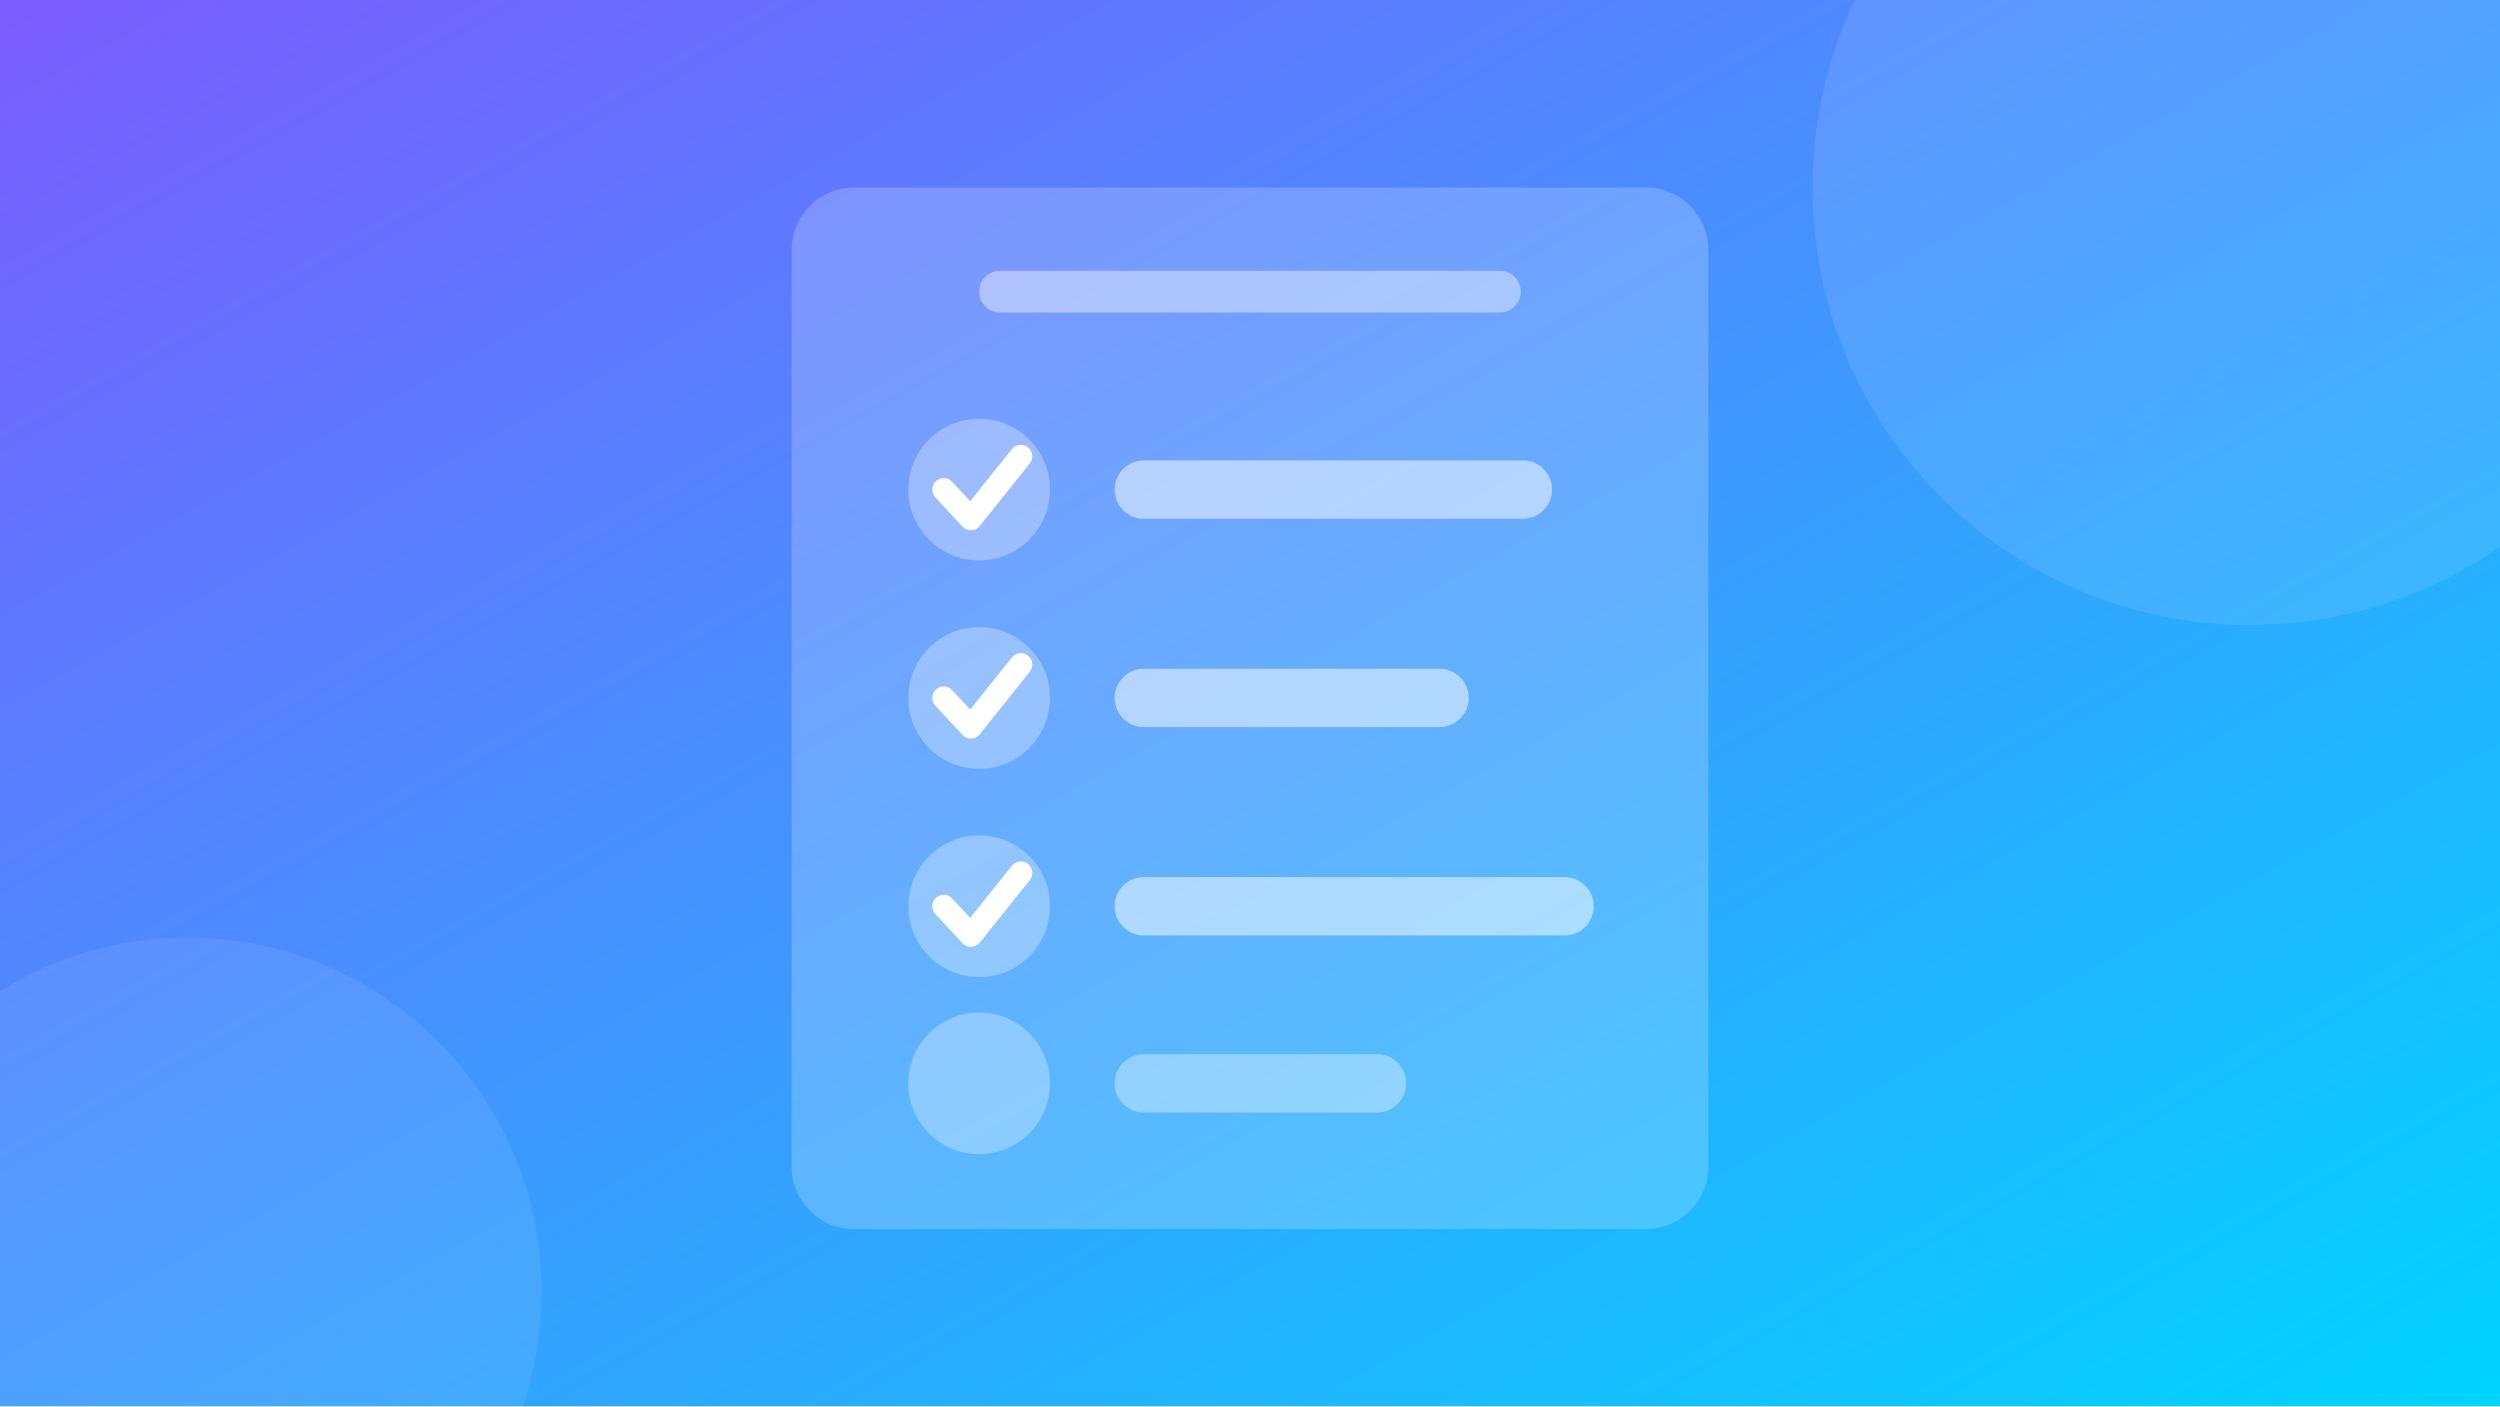
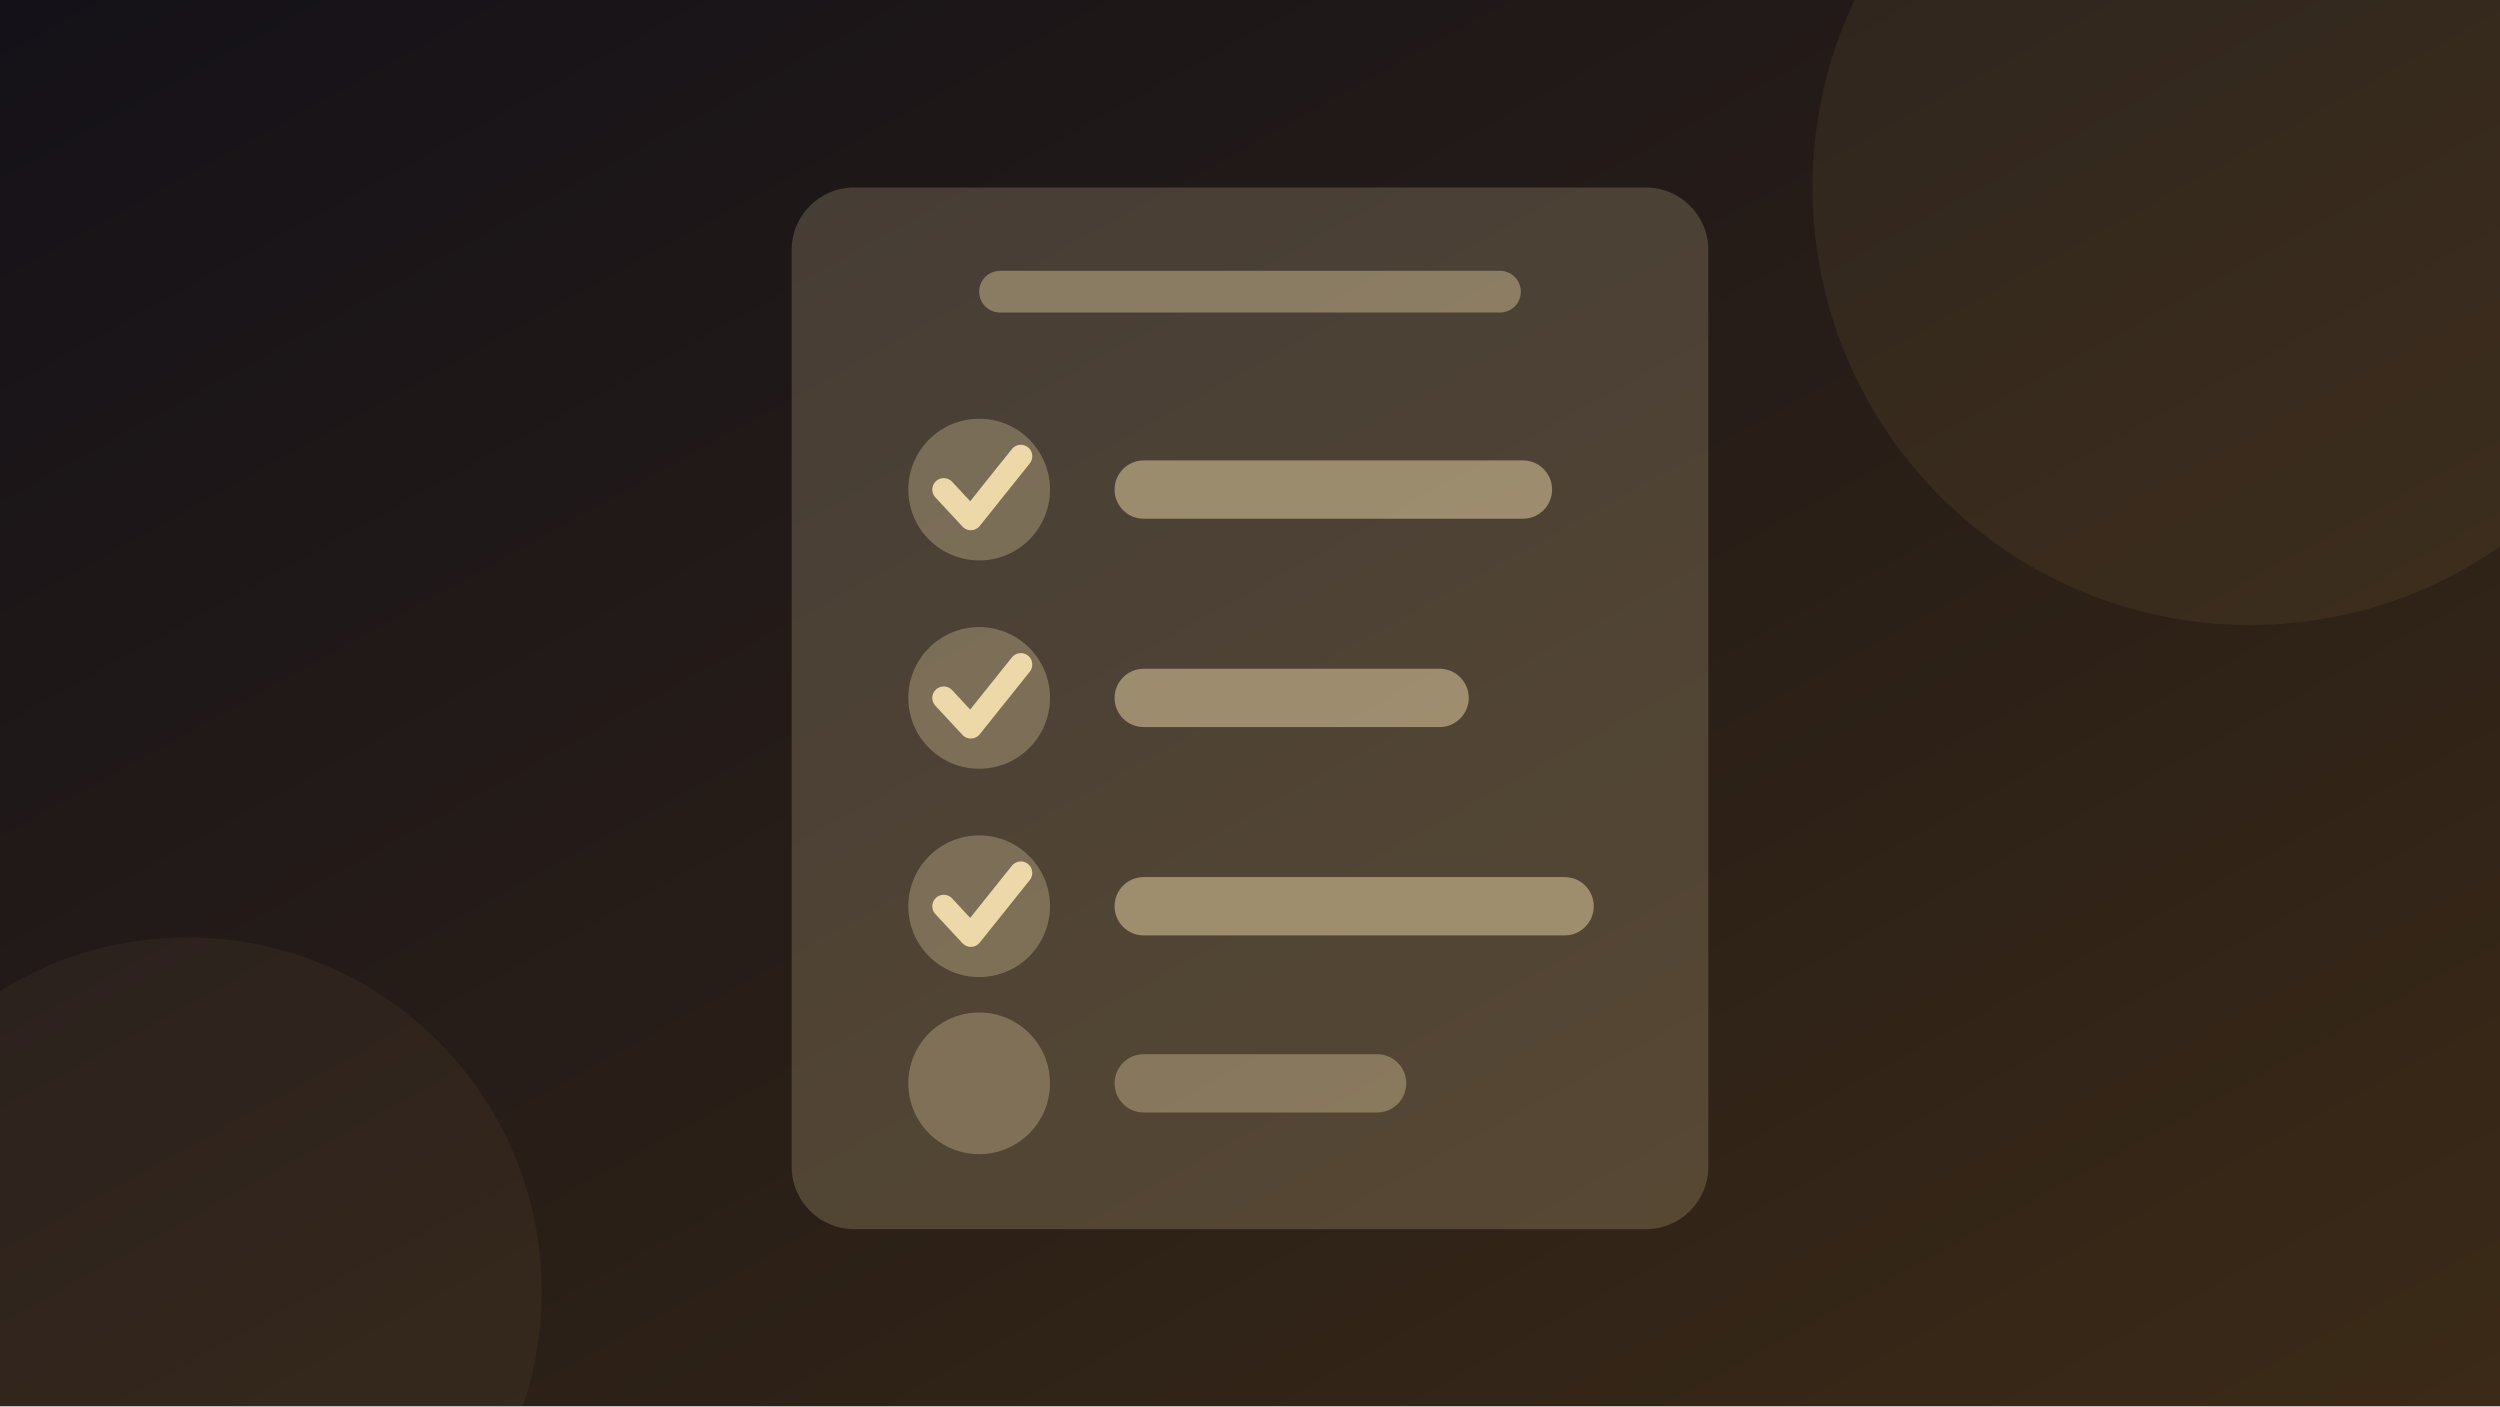
<svg xmlns="http://www.w3.org/2000/svg" viewBox="0 0 1200 675" role="img" aria-label="Checklist of website speed fixes such as compressing images">
  <defs>
    <linearGradient id="g" x1="0" y1="0" x2="1" y2="1">
-       <stop offset="0" stop-color="#7c5cff" />
-       <stop offset="1" stop-color="#00d4ff" />
+       <stop offset="0" stop-color="#141118" />
+       <stop offset="1" stop-color="#3b2a17" />
    </linearGradient>
  </defs>
  <rect width="1200" height="675" fill="url(#g)" />
-   <circle cx="1080" cy="90" r="210" fill="#fff" opacity=".1" />
-   <circle cx="90" cy="620" r="170" fill="#fff" opacity=".08" />
-   <rect x="380" y="90" width="440" height="500" rx="30" fill="#fff" opacity=".2" />
-   <rect x="470" y="130" width="260" height="20" rx="10" fill="#fff" opacity=".4" />
-   <circle cx="470" cy="235" r="34" fill="#fff" opacity=".3" />
-   <polyline points="453,235 466,249 490,219" stroke="#fff" fill="none" stroke-linecap="round" stroke-linejoin="round" stroke-width="11" />
-   <rect x="535" y="221" width="210" height="28" rx="14" fill="#fff" opacity=".5" />
-   <circle cx="470" cy="335" r="34" fill="#fff" opacity=".3" />
-   <polyline points="453,335 466,349 490,319" stroke="#fff" fill="none" stroke-linecap="round" stroke-linejoin="round" stroke-width="11" />
-   <rect x="535" y="321" width="170" height="28" rx="14" fill="#fff" opacity=".5" />
-   <circle cx="470" cy="435" r="34" fill="#fff" opacity=".3" />
-   <polyline points="453,435 466,449 490,419" stroke="#fff" fill="none" stroke-linecap="round" stroke-linejoin="round" stroke-width="11" />
-   <rect x="535" y="421" width="230" height="28" rx="14" fill="#fff" opacity=".5" />
-   <circle cx="470" cy="520" r="34" fill="#fff" opacity=".3" />
-   <rect x="535" y="506" width="140" height="28" rx="14" fill="#fff" opacity=".35" />
+   <circle cx="1080" cy="90" r="210" fill="#d4b06a" opacity=".08" />
+   <circle cx="90" cy="620" r="170" fill="#d4b06a" opacity=".06" />
+   <rect x="380" y="90" width="440" height="500" rx="30" fill="#ecd8a8" opacity=".2" />
+   <rect x="470" y="130" width="260" height="20" rx="10" fill="#ecd8a8" opacity=".4" />
+   <circle cx="470" cy="235" r="34" fill="#ecd8a8" opacity=".3" />
+   <polyline points="453,235 466,249 490,219" stroke="#ecd8a8" fill="none" stroke-linecap="round" stroke-linejoin="round" stroke-width="11" />
+   <rect x="535" y="221" width="210" height="28" rx="14" fill="#ecd8a8" opacity=".5" />
+   <circle cx="470" cy="335" r="34" fill="#ecd8a8" opacity=".3" />
+   <polyline points="453,335 466,349 490,319" stroke="#ecd8a8" fill="none" stroke-linecap="round" stroke-linejoin="round" stroke-width="11" />
+   <rect x="535" y="321" width="170" height="28" rx="14" fill="#ecd8a8" opacity=".5" />
+   <circle cx="470" cy="435" r="34" fill="#ecd8a8" opacity=".3" />
+   <polyline points="453,435 466,449 490,419" stroke="#ecd8a8" fill="none" stroke-linecap="round" stroke-linejoin="round" stroke-width="11" />
+   <rect x="535" y="421" width="230" height="28" rx="14" fill="#ecd8a8" opacity=".5" />
+   <circle cx="470" cy="520" r="34" fill="#ecd8a8" opacity=".3" />
+   <rect x="535" y="506" width="140" height="28" rx="14" fill="#ecd8a8" opacity=".35" />
</svg>
